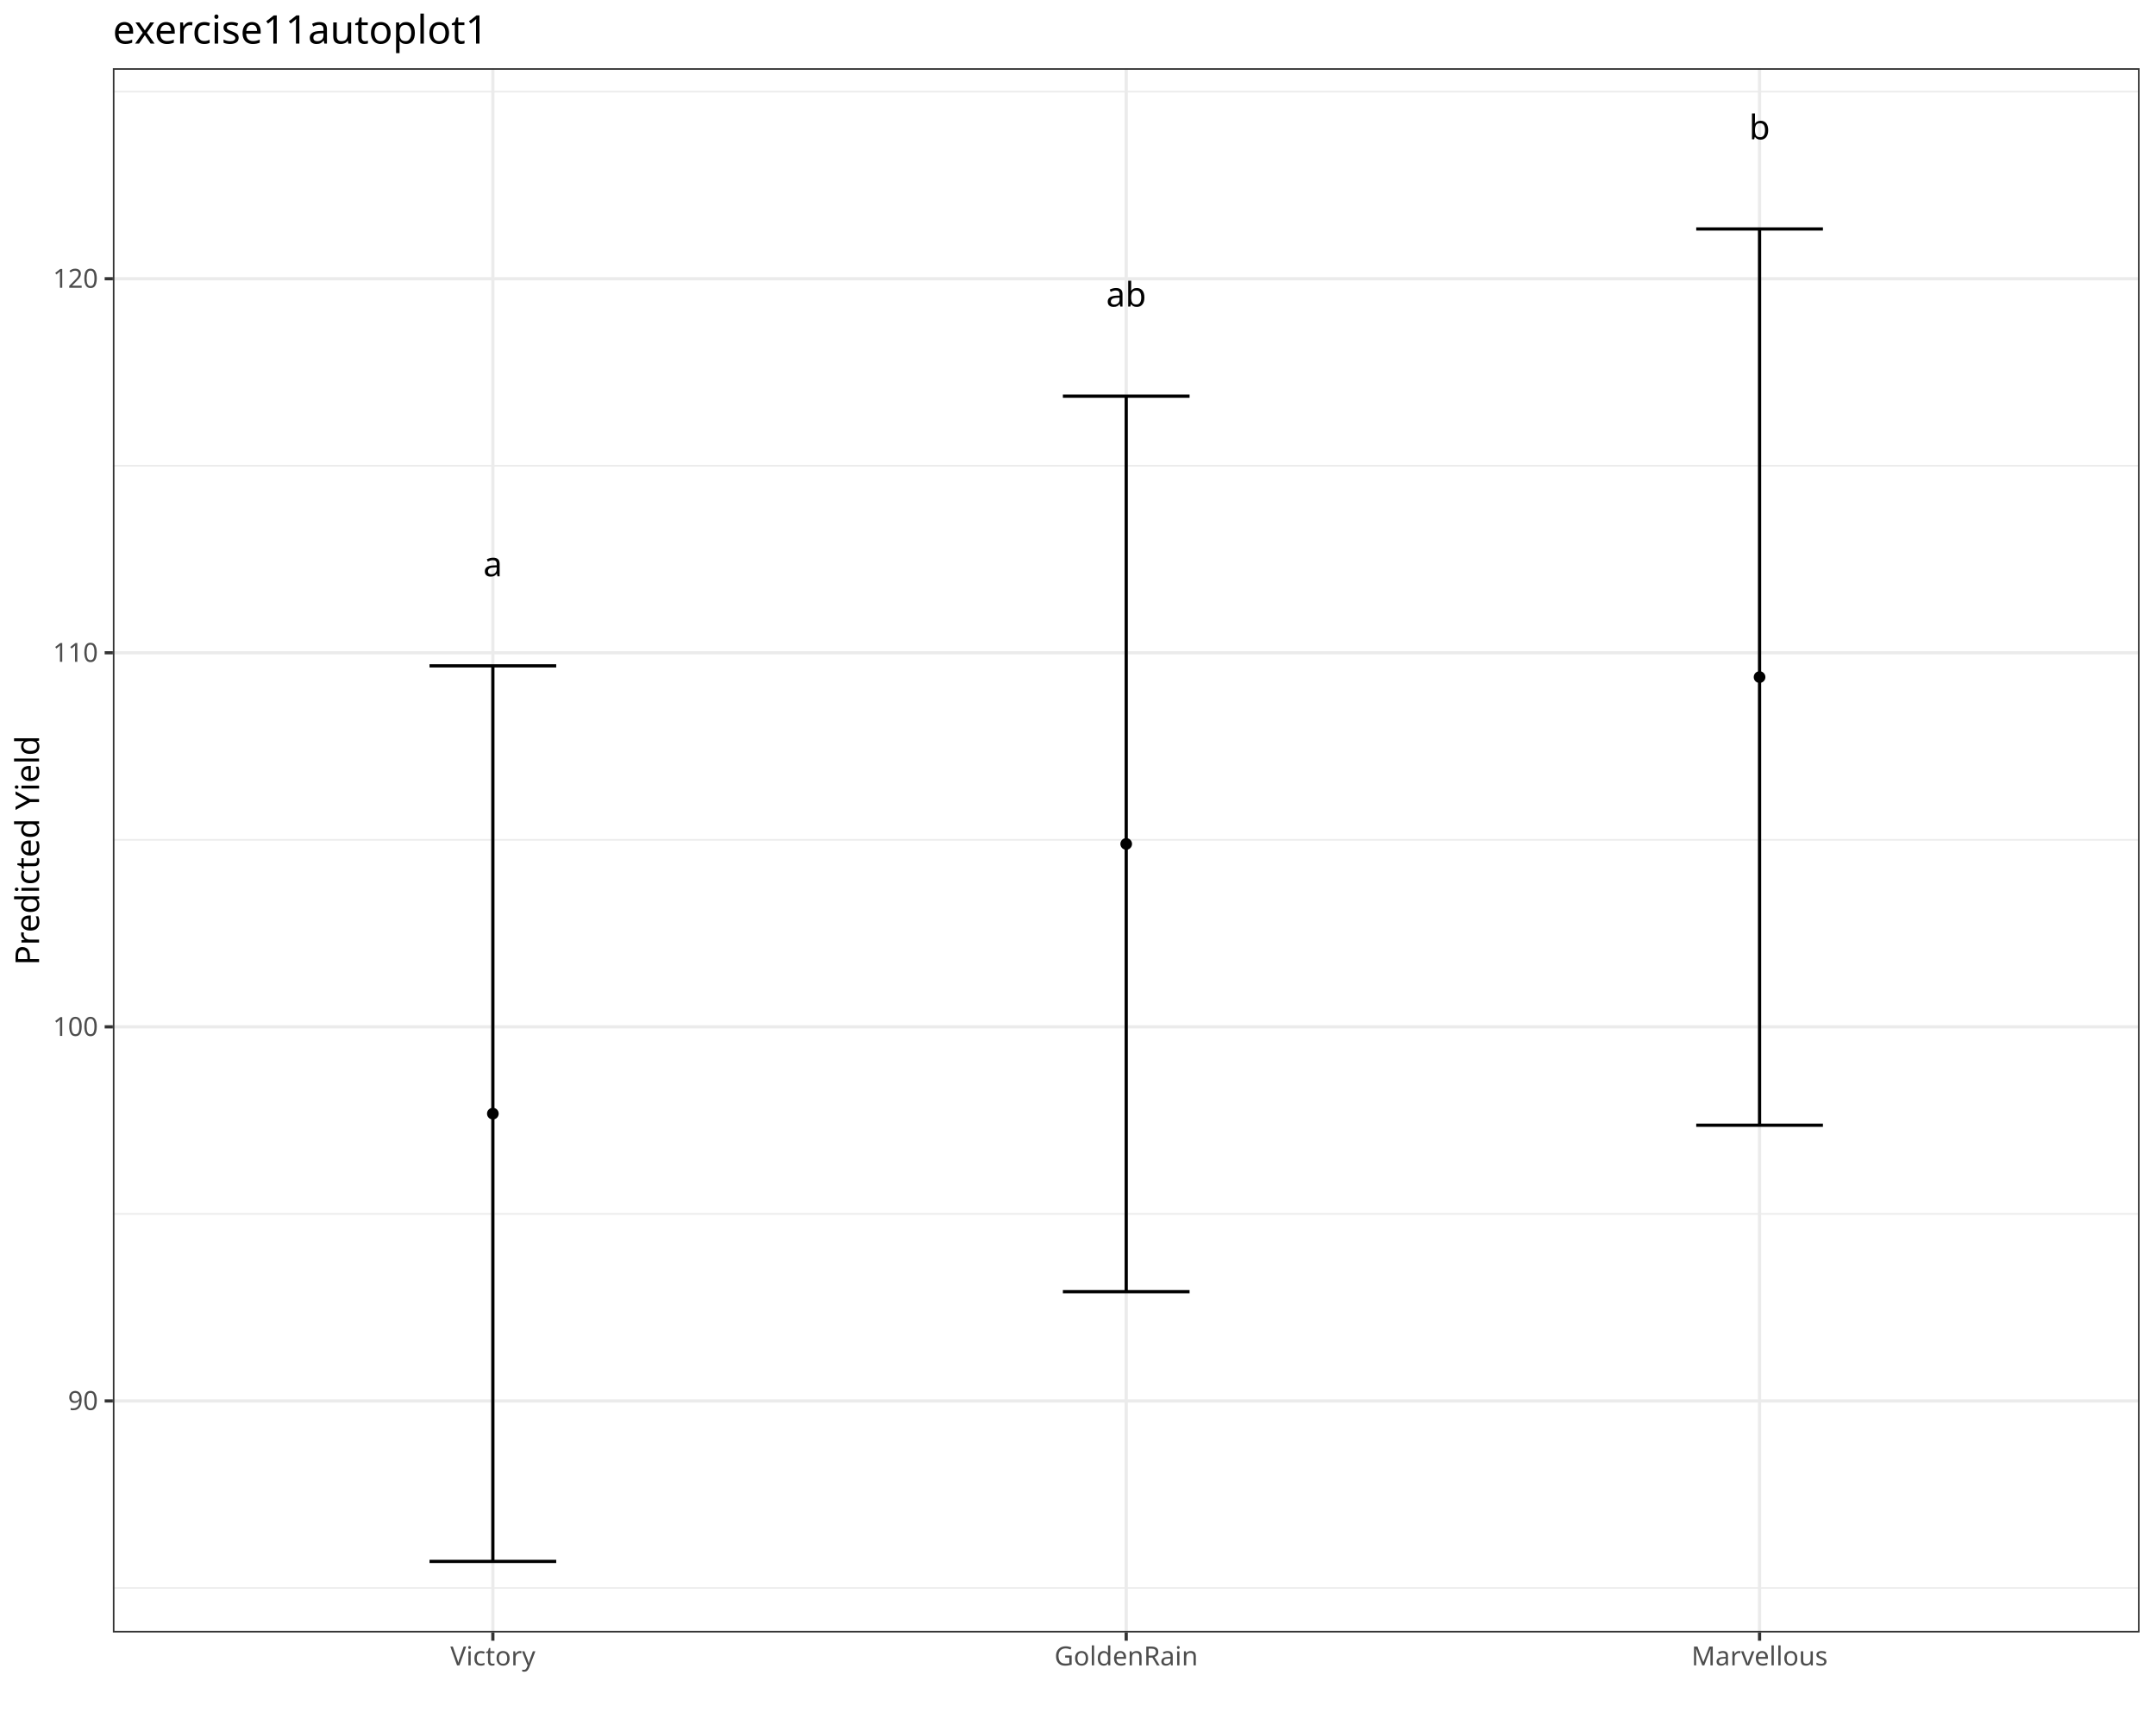
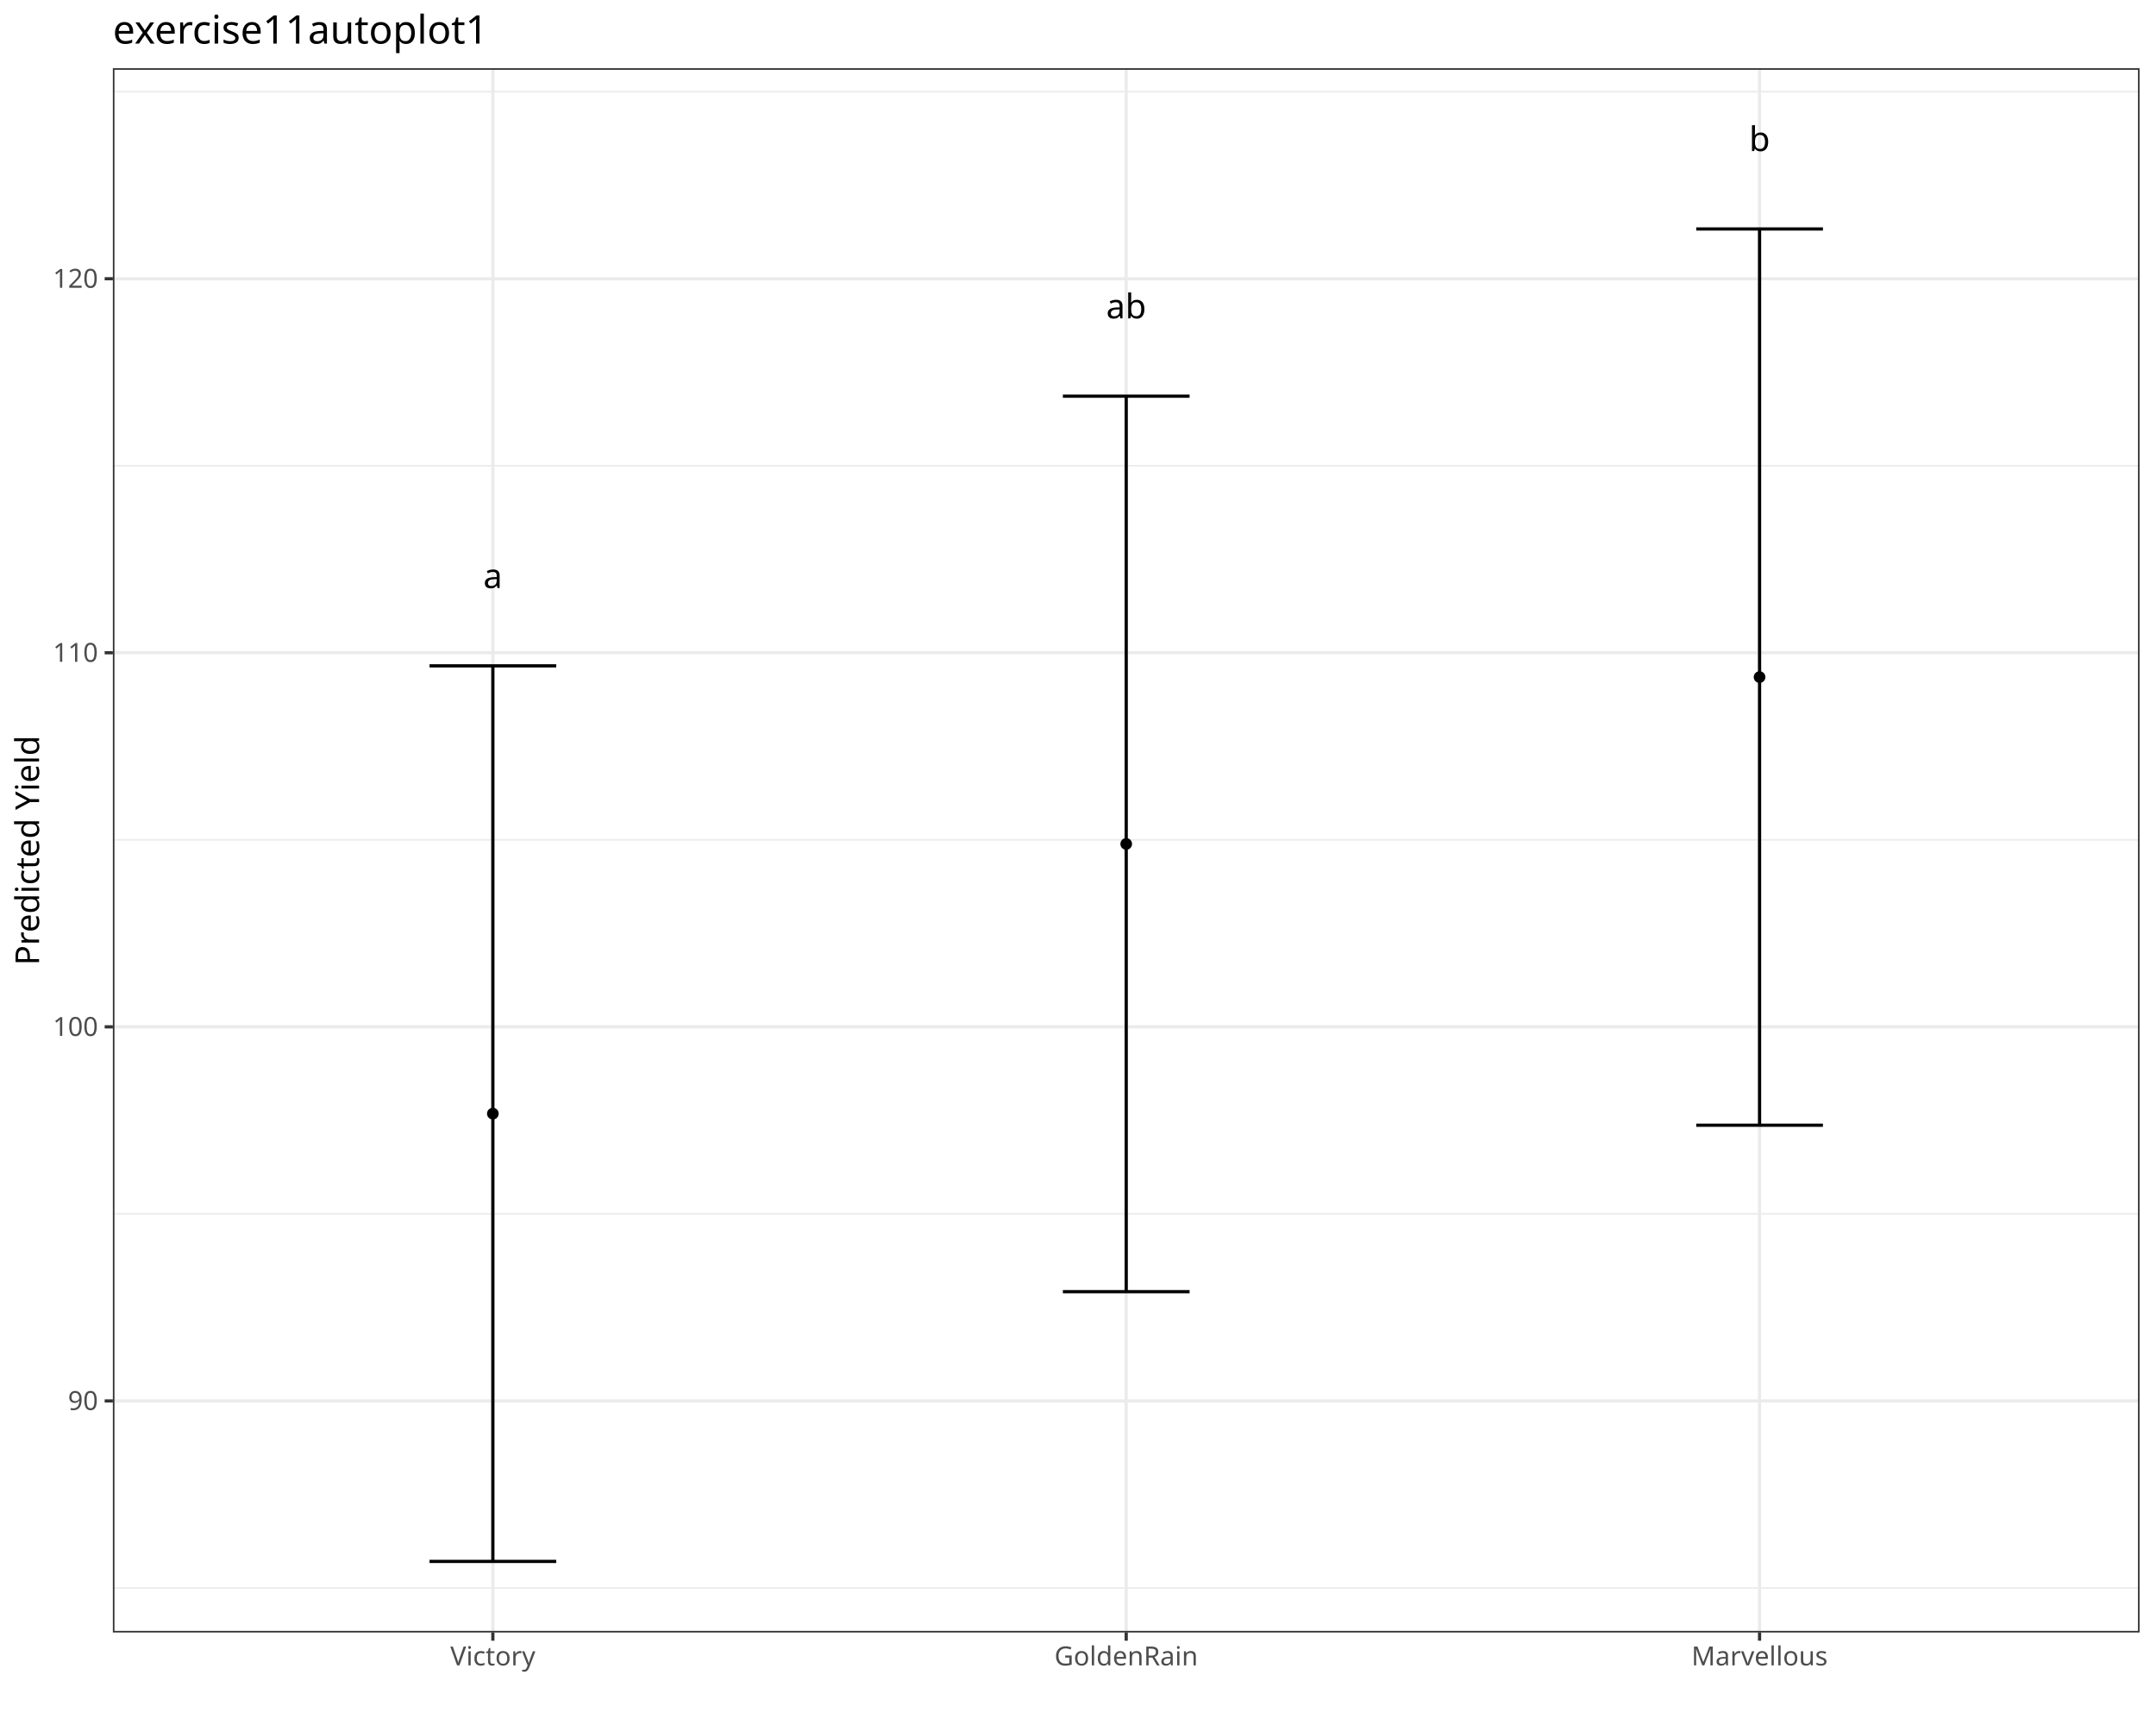
<svg xmlns="http://www.w3.org/2000/svg" class="svglite" data-engine-version="2.0" width="720.00pt" height="576.00pt" viewBox="0 0 720.00 576.00">
  <defs>
    <style type="text/css">
    .svglite line, .svglite polyline, .svglite polygon, .svglite path, .svglite rect, .svglite circle {
      fill: none;
      stroke: #000000;
      stroke-linecap: round;
      stroke-linejoin: round;
      stroke-miterlimit: 10.00;
    }
  </style>
  </defs>
  <rect width="100%" height="100%" style="stroke: none; fill: #FFFFFF;" />
  <defs>
    <clipPath id="cpMC4wMHw3MjAuMDB8MC4wMHw1NzYuMDA=">
      <rect x="0.00" y="0.00" width="720.00" height="576.00" />
    </clipPath>
  </defs>
  <g clip-path="url(#cpMC4wMHw3MjAuMDB8MC4wMHw1NzYuMDA=)">
    <rect x="0.00" y="0.00" width="720.00" height="576.00" style="stroke-width: 1.07; stroke: #FFFFFF; fill: #FFFFFF;" />
  </g>
  <defs>
    <clipPath id="cpMzcuNjl8NzE0LjUyfDIyLjc4fDU0NS4xMQ==">
      <rect x="37.69" y="22.78" width="676.83" height="522.33" />
    </clipPath>
  </defs>
  <g clip-path="url(#cpMzcuNjl8NzE0LjUyfDIyLjc4fDU0NS4xMQ==)">
    <rect x="37.69" y="22.78" width="676.83" height="522.33" style="stroke-width: 1.07; stroke: none; fill: #FFFFFF;" />
    <polyline points="37.69,530.24 714.52,530.24 " style="stroke-width: 0.53; stroke: #EBEBEB; stroke-linecap: butt;" />
    <polyline points="37.69,405.33 714.52,405.33 " style="stroke-width: 0.53; stroke: #EBEBEB; stroke-linecap: butt;" />
    <polyline points="37.69,280.43 714.52,280.43 " style="stroke-width: 0.53; stroke: #EBEBEB; stroke-linecap: butt;" />
    <polyline points="37.69,155.52 714.52,155.52 " style="stroke-width: 0.53; stroke: #EBEBEB; stroke-linecap: butt;" />
    <polyline points="37.69,30.61 714.52,30.61 " style="stroke-width: 0.53; stroke: #EBEBEB; stroke-linecap: butt;" />
    <polyline points="37.69,467.79 714.52,467.79 " style="stroke-width: 1.07; stroke: #EBEBEB; stroke-linecap: butt;" />
    <polyline points="37.69,342.88 714.52,342.88 " style="stroke-width: 1.07; stroke: #EBEBEB; stroke-linecap: butt;" />
    <polyline points="37.69,217.97 714.52,217.97 " style="stroke-width: 1.07; stroke: #EBEBEB; stroke-linecap: butt;" />
    <polyline points="37.69,93.07 714.52,93.07 " style="stroke-width: 1.07; stroke: #EBEBEB; stroke-linecap: butt;" />
    <polyline points="164.59,545.11 164.59,22.78 " style="stroke-width: 1.07; stroke: #EBEBEB; stroke-linecap: butt;" />
    <polyline points="376.10,545.11 376.10,22.78 " style="stroke-width: 1.07; stroke: #EBEBEB; stroke-linecap: butt;" />
    <polyline points="587.61,545.11 587.61,22.78 " style="stroke-width: 1.07; stroke: #EBEBEB; stroke-linecap: butt;" />
    <polyline points="143.44,222.34 185.75,222.34 " style="stroke-width: 1.07; stroke-linecap: butt;" />
    <polyline points="164.59,222.34 164.59,521.37 " style="stroke-width: 1.07; stroke-linecap: butt;" />
    <polyline points="143.44,521.37 185.75,521.37 " style="stroke-width: 1.07; stroke-linecap: butt;" />
    <polyline points="354.95,132.29 397.26,132.29 " style="stroke-width: 1.07; stroke-linecap: butt;" />
    <polyline points="376.10,132.29 376.10,431.31 " style="stroke-width: 1.07; stroke-linecap: butt;" />
    <polyline points="354.95,431.31 397.26,431.31 " style="stroke-width: 1.07; stroke-linecap: butt;" />
    <polyline points="566.46,76.45 608.77,76.45 " style="stroke-width: 1.07; stroke-linecap: butt;" />
    <polyline points="587.61,76.45 587.61,375.73 " style="stroke-width: 1.07; stroke-linecap: butt;" />
    <polyline points="566.46,375.73 608.77,375.73 " style="stroke-width: 1.07; stroke-linecap: butt;" />
-     <text x="164.59" y="192.44" text-anchor="middle" style="font-size: 11.38px; font-family: sans;" textLength="6.33px" lengthAdjust="spacingAndGlyphs">a</text>
-     <text x="376.10" y="102.38" text-anchor="middle" style="font-size: 11.38px; font-family: sans;" textLength="12.66px" lengthAdjust="spacingAndGlyphs">ab</text>
-     <text x="587.61" y="46.53" text-anchor="middle" style="font-size: 11.38px; font-family: sans;" textLength="6.33px" lengthAdjust="spacingAndGlyphs">b</text>
+     <text x="164.59" y="196.36" text-anchor="middle" style="font-size: 11.38px; font-family: sans;" textLength="6.33px" lengthAdjust="spacingAndGlyphs">a</text>
+     <text x="376.10" y="106.30" text-anchor="middle" style="font-size: 11.38px; font-family: sans;" textLength="12.66px" lengthAdjust="spacingAndGlyphs">ab</text>
+     <text x="587.61" y="50.44" text-anchor="middle" style="font-size: 11.38px; font-family: sans;" textLength="6.33px" lengthAdjust="spacingAndGlyphs">b</text>
    <circle cx="164.59" cy="371.86" r="1.95" style="stroke-width: 0.71; stroke: none; fill: #000000;" />
    <circle cx="376.10" cy="281.80" r="1.95" style="stroke-width: 0.71; stroke: none; fill: #000000;" />
    <circle cx="587.61" cy="226.09" r="1.95" style="stroke-width: 0.71; stroke: none; fill: #000000;" />
    <rect x="37.69" y="22.78" width="676.83" height="522.33" style="stroke-width: 1.07; stroke: #333333;" />
  </g>
  <g clip-path="url(#cpMC4wMHw3MjAuMDB8MC4wMHw1NzYuMDA=)">
    <text x="32.76" y="470.81" text-anchor="end" style="font-size: 8.80px; fill: #4D4D4D; font-family: sans;" textLength="9.79px" lengthAdjust="spacingAndGlyphs">90</text>
    <text x="32.76" y="345.91" text-anchor="end" style="font-size: 8.80px; fill: #4D4D4D; font-family: sans;" textLength="14.68px" lengthAdjust="spacingAndGlyphs">100</text>
    <text x="32.76" y="221.00" text-anchor="end" style="font-size: 8.80px; fill: #4D4D4D; font-family: sans;" textLength="14.68px" lengthAdjust="spacingAndGlyphs">110</text>
    <text x="32.76" y="96.09" text-anchor="end" style="font-size: 8.80px; fill: #4D4D4D; font-family: sans;" textLength="14.68px" lengthAdjust="spacingAndGlyphs">120</text>
    <polyline points="34.95,467.79 37.69,467.79 " style="stroke-width: 1.07; stroke: #333333; stroke-linecap: butt;" />
    <polyline points="34.95,342.88 37.69,342.88 " style="stroke-width: 1.07; stroke: #333333; stroke-linecap: butt;" />
    <polyline points="34.95,217.97 37.69,217.97 " style="stroke-width: 1.07; stroke: #333333; stroke-linecap: butt;" />
    <polyline points="34.95,93.07 37.69,93.07 " style="stroke-width: 1.07; stroke: #333333; stroke-linecap: butt;" />
    <polyline points="164.59,547.85 164.59,545.11 " style="stroke-width: 1.07; stroke: #333333; stroke-linecap: butt;" />
    <polyline points="376.10,547.85 376.10,545.11 " style="stroke-width: 1.07; stroke: #333333; stroke-linecap: butt;" />
    <polyline points="587.61,547.85 587.61,545.11 " style="stroke-width: 1.07; stroke: #333333; stroke-linecap: butt;" />
    <text x="164.59" y="556.10" text-anchor="middle" style="font-size: 8.80px; fill: #4D4D4D; font-family: sans;" textLength="26.90px" lengthAdjust="spacingAndGlyphs">Victory</text>
    <text x="376.10" y="556.10" text-anchor="middle" style="font-size: 8.80px; fill: #4D4D4D; font-family: sans;" textLength="46.48px" lengthAdjust="spacingAndGlyphs">GoldenRain</text>
    <text x="587.61" y="556.10" text-anchor="middle" style="font-size: 8.80px; fill: #4D4D4D; font-family: sans;" textLength="42.56px" lengthAdjust="spacingAndGlyphs">Marvellous</text>
    <text transform="translate(13.05,283.95) rotate(-90)" text-anchor="middle" style="font-size: 11.00px; font-family: sans;" textLength="73.99px" lengthAdjust="spacingAndGlyphs">Predicted Yield</text>
    <text x="37.69" y="14.56" style="font-size: 13.20px; font-family: sans;" textLength="118.17px" lengthAdjust="spacingAndGlyphs">exercise11autoplot1</text>
  </g>
</svg>
